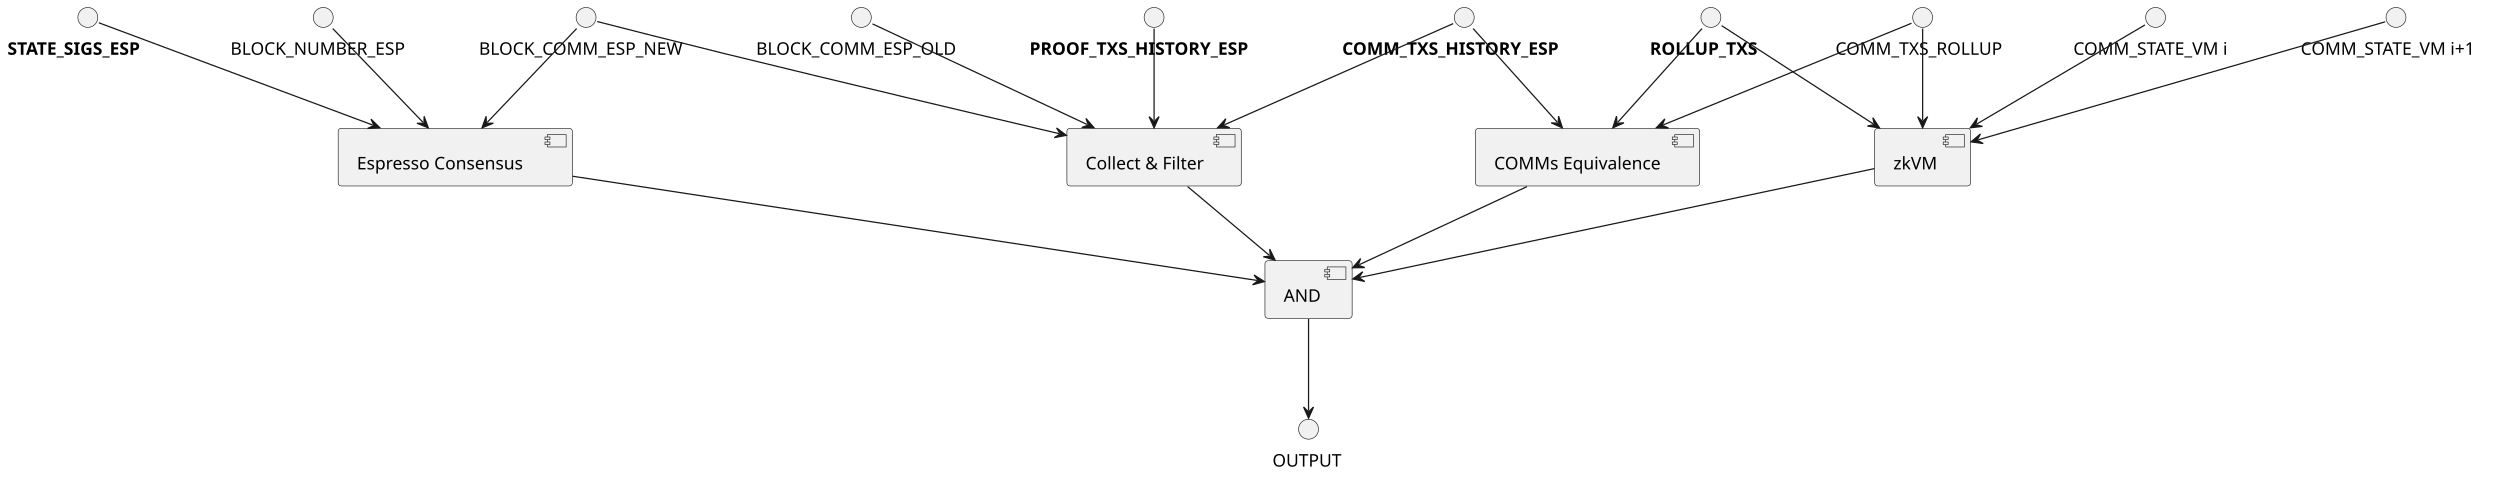
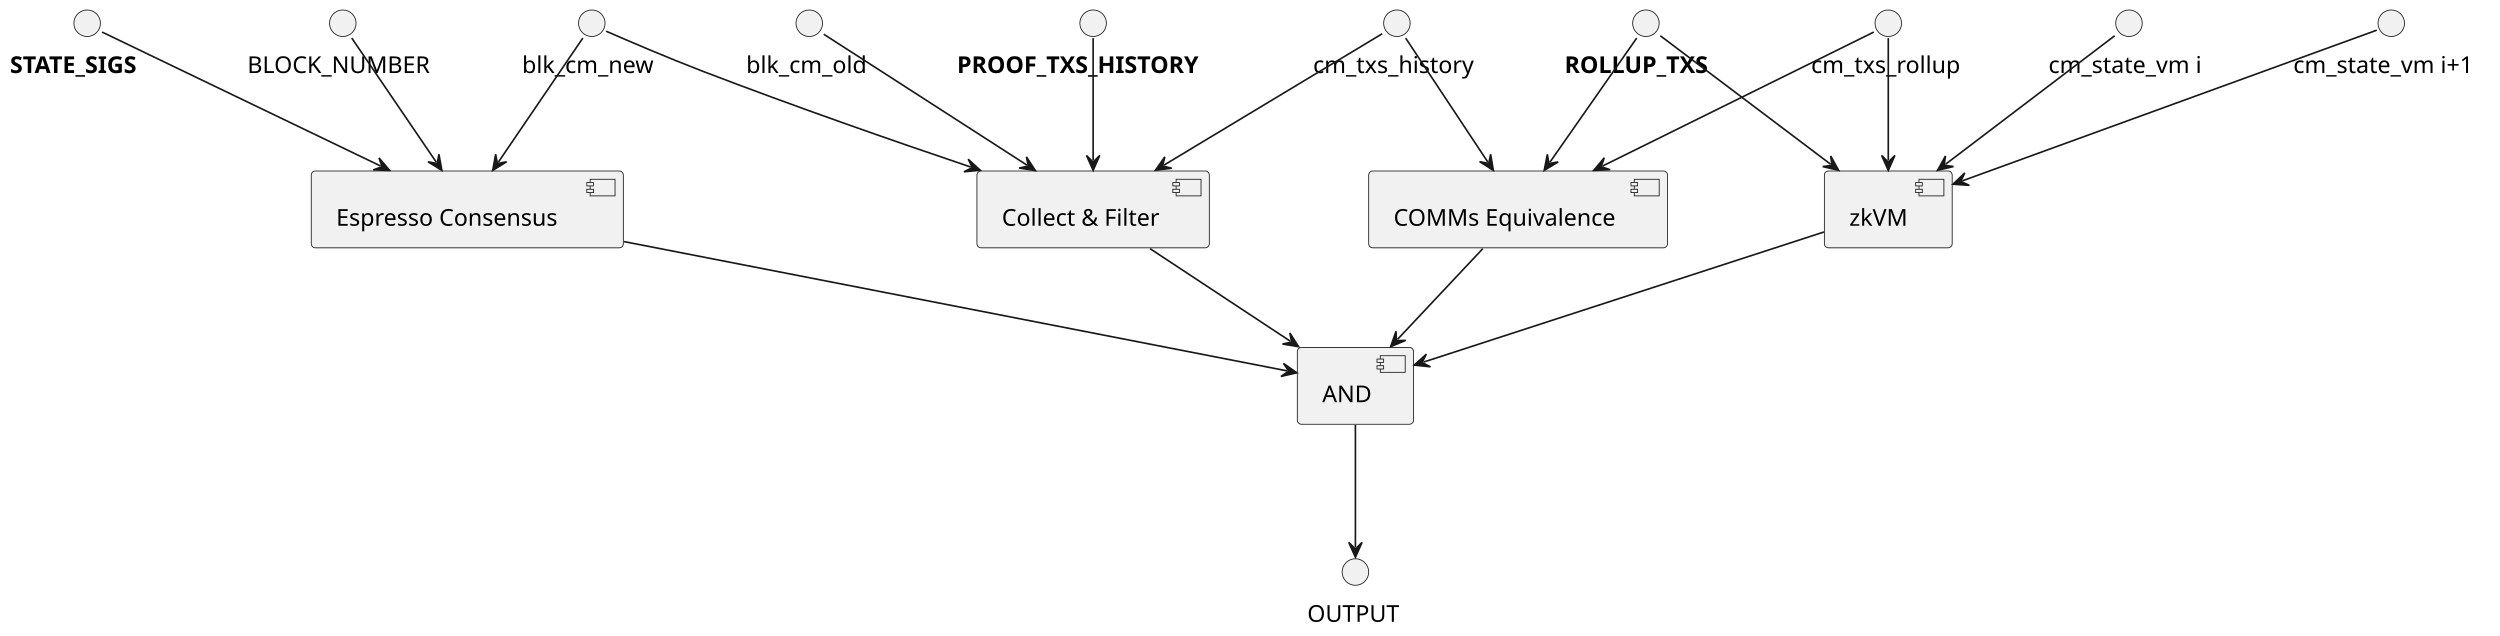
- <svg xmlns="http://www.w3.org/2000/svg" contentStyleType="text/css" height="383px" preserveAspectRatio="none" style="width:2007px;height:383px;background:#FFFFFF;" version="1.1" viewBox="0 0 2007 383" width="2007px" zoomAndPan="magnify">
+ <svg xmlns="http://www.w3.org/2000/svg" contentStyleType="text/css" height="383px" preserveAspectRatio="none" style="width:1506px;height:383px;background:#FFFFFF;" version="1.1" viewBox="0 0 1506 383" width="1506px" zoomAndPan="magnify">
  <defs />
  <g>
    <g id="elem_EspCons">
-       <rect fill="#F1F1F1" height="46.297" rx="2.5" ry="2.5" style="stroke:#181818;stroke-width:0.5;" width="188" x="271.5" y="103" />
-       <rect fill="#F1F1F1" height="10" style="stroke:#181818;stroke-width:0.5;" width="15" x="439.5" y="108" />
-       <rect fill="#F1F1F1" height="2" style="stroke:#181818;stroke-width:0.5;" width="4" x="437.5" y="110" />
-       <rect fill="#F1F1F1" height="2" style="stroke:#181818;stroke-width:0.5;" width="4" x="437.5" y="114" />
-       <text fill="#000000" font-family="sans-serif" font-size="14" lengthAdjust="spacing" textLength="148" x="286.5" y="135.995">Espresso Consensus</text>
+       <rect fill="#F1F1F1" height="46.297" rx="2.5" ry="2.5" style="stroke:#181818;stroke-width:0.5;" width="188" x="187.5" y="103" />
+       <rect fill="#F1F1F1" height="10" style="stroke:#181818;stroke-width:0.5;" width="15" x="355.5" y="108" />
+       <rect fill="#F1F1F1" height="2" style="stroke:#181818;stroke-width:0.5;" width="4" x="353.5" y="110" />
+       <rect fill="#F1F1F1" height="2" style="stroke:#181818;stroke-width:0.5;" width="4" x="353.5" y="114" />
+       <text fill="#000000" font-family="sans-serif" font-size="14" lengthAdjust="spacing" textLength="148" x="202.5" y="135.995">Espresso Consensus</text>
    </g>
    <g id="elem_CF">
-       <rect fill="#F1F1F1" height="46.297" rx="2.5" ry="2.5" style="stroke:#181818;stroke-width:0.5;" width="140" x="856.5" y="103" />
-       <rect fill="#F1F1F1" height="10" style="stroke:#181818;stroke-width:0.5;" width="15" x="976.5" y="108" />
-       <rect fill="#F1F1F1" height="2" style="stroke:#181818;stroke-width:0.5;" width="4" x="974.5" y="110" />
-       <rect fill="#F1F1F1" height="2" style="stroke:#181818;stroke-width:0.5;" width="4" x="974.5" y="114" />
-       <text fill="#000000" font-family="sans-serif" font-size="14" lengthAdjust="spacing" textLength="100" x="871.5" y="135.995">Collect &amp; Filter</text>
+       <rect fill="#F1F1F1" height="46.297" rx="2.5" ry="2.5" style="stroke:#181818;stroke-width:0.5;" width="140" x="588.5" y="103" />
+       <rect fill="#F1F1F1" height="10" style="stroke:#181818;stroke-width:0.5;" width="15" x="708.5" y="108" />
+       <rect fill="#F1F1F1" height="2" style="stroke:#181818;stroke-width:0.5;" width="4" x="706.5" y="110" />
+       <rect fill="#F1F1F1" height="2" style="stroke:#181818;stroke-width:0.5;" width="4" x="706.5" y="114" />
+       <text fill="#000000" font-family="sans-serif" font-size="14" lengthAdjust="spacing" textLength="100" x="603.5" y="135.995">Collect &amp; Filter</text>
    </g>
    <g id="elem_CE">
-       <rect fill="#F1F1F1" height="46.297" rx="2.5" ry="2.5" style="stroke:#181818;stroke-width:0.5;" width="180" x="1184.5" y="103" />
-       <rect fill="#F1F1F1" height="10" style="stroke:#181818;stroke-width:0.5;" width="15" x="1344.5" y="108" />
-       <rect fill="#F1F1F1" height="2" style="stroke:#181818;stroke-width:0.5;" width="4" x="1342.5" y="110" />
-       <rect fill="#F1F1F1" height="2" style="stroke:#181818;stroke-width:0.5;" width="4" x="1342.5" y="114" />
-       <text fill="#000000" font-family="sans-serif" font-size="14" lengthAdjust="spacing" textLength="140" x="1199.5" y="135.995">COMMs Equivalence</text>
+       <rect fill="#F1F1F1" height="46.297" rx="2.5" ry="2.5" style="stroke:#181818;stroke-width:0.5;" width="180" x="824.5" y="103" />
+       <rect fill="#F1F1F1" height="10" style="stroke:#181818;stroke-width:0.5;" width="15" x="984.5" y="108" />
+       <rect fill="#F1F1F1" height="2" style="stroke:#181818;stroke-width:0.5;" width="4" x="982.5" y="110" />
+       <rect fill="#F1F1F1" height="2" style="stroke:#181818;stroke-width:0.5;" width="4" x="982.5" y="114" />
+       <text fill="#000000" font-family="sans-serif" font-size="14" lengthAdjust="spacing" textLength="140" x="839.5" y="135.995">COMMs Equivalence</text>
    </g>
    <g id="elem_AND">
-       <rect fill="#F1F1F1" height="46.297" rx="2.5" ry="2.5" style="stroke:#181818;stroke-width:0.5;" width="70" x="1015.5" y="209.29" />
-       <rect fill="#F1F1F1" height="10" style="stroke:#181818;stroke-width:0.5;" width="15" x="1065.5" y="214.29" />
-       <rect fill="#F1F1F1" height="2" style="stroke:#181818;stroke-width:0.5;" width="4" x="1063.5" y="216.29" />
-       <rect fill="#F1F1F1" height="2" style="stroke:#181818;stroke-width:0.5;" width="4" x="1063.5" y="220.29" />
-       <text fill="#000000" font-family="sans-serif" font-size="14" lengthAdjust="spacing" textLength="30" x="1030.5" y="242.285">AND</text>
+       <rect fill="#F1F1F1" height="46.297" rx="2.5" ry="2.5" style="stroke:#181818;stroke-width:0.5;" width="70" x="781.5" y="209.29" />
+       <rect fill="#F1F1F1" height="10" style="stroke:#181818;stroke-width:0.5;" width="15" x="831.5" y="214.29" />
+       <rect fill="#F1F1F1" height="2" style="stroke:#181818;stroke-width:0.5;" width="4" x="829.5" y="216.29" />
+       <rect fill="#F1F1F1" height="2" style="stroke:#181818;stroke-width:0.5;" width="4" x="829.5" y="220.29" />
+       <text fill="#000000" font-family="sans-serif" font-size="14" lengthAdjust="spacing" textLength="30" x="796.5" y="242.285">AND</text>
    </g>
    <g id="elem_ZK">
-       <rect fill="#F1F1F1" height="46.297" rx="2.5" ry="2.5" style="stroke:#181818;stroke-width:0.5;" width="77" x="1505" y="103" />
-       <rect fill="#F1F1F1" height="10" style="stroke:#181818;stroke-width:0.5;" width="15" x="1562" y="108" />
-       <rect fill="#F1F1F1" height="2" style="stroke:#181818;stroke-width:0.5;" width="4" x="1560" y="110" />
-       <rect fill="#F1F1F1" height="2" style="stroke:#181818;stroke-width:0.5;" width="4" x="1560" y="114" />
-       <text fill="#000000" font-family="sans-serif" font-size="14" lengthAdjust="spacing" textLength="37" x="1520" y="135.995">zkVM</text>
+       <rect fill="#F1F1F1" height="46.297" rx="2.5" ry="2.5" style="stroke:#181818;stroke-width:0.5;" width="77" x="1099" y="103" />
+       <rect fill="#F1F1F1" height="10" style="stroke:#181818;stroke-width:0.5;" width="15" x="1156" y="108" />
+       <rect fill="#F1F1F1" height="2" style="stroke:#181818;stroke-width:0.5;" width="4" x="1154" y="110" />
+       <rect fill="#F1F1F1" height="2" style="stroke:#181818;stroke-width:0.5;" width="4" x="1154" y="114" />
+       <text fill="#000000" font-family="sans-serif" font-size="14" lengthAdjust="spacing" textLength="37" x="1114" y="135.995">zkVM</text>
    </g>
-     <g id="elem_BLOCK_COMM_ESP_NEW">
-       <ellipse cx="470.5" cy="14" fill="#F1F1F1" rx="8" ry="8" style="stroke:#181818;stroke-width:0.5;" />
-       <text fill="#000000" font-family="sans-serif" font-size="14" lengthAdjust="spacing" textLength="172" x="384.5" y="43.995">BLOCK_COMM_ESP_NEW</text>
+     <g id="elem_blk_cm_new">
+       <ellipse cx="356.5" cy="14" fill="#F1F1F1" rx="8" ry="8" style="stroke:#181818;stroke-width:0.5;" />
+       <text fill="#000000" font-family="sans-serif" font-size="14" lengthAdjust="spacing" textLength="84" x="314.5" y="43.995">blk_cm_new</text>
    </g>
-     <g id="elem_&lt;b&gt;STATE_SIGS_ESP&lt;/b&gt;">
-       <ellipse cx="70.5" cy="14" fill="#F1F1F1" rx="8" ry="8" style="stroke:#181818;stroke-width:0.5;" />
-       <text fill="#000000" font-family="sans-serif" font-size="14" font-weight="bold" lengthAdjust="spacing" textLength="129" x="6" y="43.995">STATE_SIGS_ESP</text>
+     <g id="elem_&lt;b&gt;STATE_SIGS&lt;/b&gt;">
+       <ellipse cx="52.5" cy="14" fill="#F1F1F1" rx="8" ry="8" style="stroke:#181818;stroke-width:0.5;" />
+       <text fill="#000000" font-family="sans-serif" font-size="14" font-weight="bold" lengthAdjust="spacing" textLength="93" x="6" y="43.995">STATE_SIGS</text>
    </g>
-     <g id="elem_BLOCK_NUMBER_ESP">
-       <ellipse cx="259.5" cy="14" fill="#F1F1F1" rx="8" ry="8" style="stroke:#181818;stroke-width:0.5;" />
-       <text fill="#000000" font-family="sans-serif" font-size="14" lengthAdjust="spacing" textLength="149" x="185" y="43.995">BLOCK_NUMBER_ESP</text>
+     <g id="elem_BLOCK_NUMBER">
+       <ellipse cx="206.5" cy="14" fill="#F1F1F1" rx="8" ry="8" style="stroke:#181818;stroke-width:0.5;" />
+       <text fill="#000000" font-family="sans-serif" font-size="14" lengthAdjust="spacing" textLength="115" x="149" y="43.995">BLOCK_NUMBER</text>
    </g>
-     <g id="elem_BLOCK_COMM_ESP_OLD">
-       <ellipse cx="691.5" cy="14" fill="#F1F1F1" rx="8" ry="8" style="stroke:#181818;stroke-width:0.5;" />
-       <text fill="#000000" font-family="sans-serif" font-size="14" lengthAdjust="spacing" textLength="169" x="607" y="43.995">BLOCK_COMM_ESP_OLD</text>
+     <g id="elem_blk_cm_old">
+       <ellipse cx="487.5" cy="14" fill="#F1F1F1" rx="8" ry="8" style="stroke:#181818;stroke-width:0.5;" />
+       <text fill="#000000" font-family="sans-serif" font-size="14" lengthAdjust="spacing" textLength="76" x="449.5" y="43.995">blk_cm_old</text>
    </g>
-     <g id="elem_&lt;b&gt;PROOF_TXS_HISTORY_ESP&lt;/b&gt;">
-       <ellipse cx="926.5" cy="14" fill="#F1F1F1" rx="8" ry="8" style="stroke:#181818;stroke-width:0.5;" />
-       <text fill="#000000" font-family="sans-serif" font-size="14" font-weight="bold" lengthAdjust="spacing" textLength="200" x="826.5" y="43.995">PROOF_TXS_HISTORY_ESP</text>
+     <g id="elem_&lt;b&gt;PROOF_TXS_HISTORY&lt;/b&gt;">
+       <ellipse cx="658.5" cy="14" fill="#F1F1F1" rx="8" ry="8" style="stroke:#181818;stroke-width:0.5;" />
+       <text fill="#000000" font-family="sans-serif" font-size="14" font-weight="bold" lengthAdjust="spacing" textLength="164" x="576.5" y="43.995">PROOF_TXS_HISTORY</text>
    </g>
    <g id="elem_&lt;b&gt;ROLLUP_TXS&lt;/b&gt;">
-       <ellipse cx="1373.5" cy="14" fill="#F1F1F1" rx="8" ry="8" style="stroke:#181818;stroke-width:0.5;" />
-       <text fill="#000000" font-family="sans-serif" font-size="14" font-weight="bold" lengthAdjust="spacing" textLength="98" x="1324.5" y="43.995">ROLLUP_TXS</text>
+       <ellipse cx="991.5" cy="14" fill="#F1F1F1" rx="8" ry="8" style="stroke:#181818;stroke-width:0.5;" />
+       <text fill="#000000" font-family="sans-serif" font-size="14" font-weight="bold" lengthAdjust="spacing" textLength="98" x="942.5" y="43.995">ROLLUP_TXS</text>
    </g>
-     <g id="elem_COMM_TXS_ROLLUP">
-       <ellipse cx="1543.5" cy="14" fill="#F1F1F1" rx="8" ry="8" style="stroke:#181818;stroke-width:0.5;" />
-       <text fill="#000000" font-family="sans-serif" font-size="14" lengthAdjust="spacing" textLength="140" x="1473.5" y="43.995">COMM_TXS_ROLLUP</text>
+     <g id="elem_cm_txs_rollup">
+       <ellipse cx="1137.5" cy="14" fill="#F1F1F1" rx="8" ry="8" style="stroke:#181818;stroke-width:0.5;" />
+       <text fill="#000000" font-family="sans-serif" font-size="14" lengthAdjust="spacing" textLength="93" x="1091" y="43.995">cm_txs_rollup</text>
    </g>
-     <g id="elem_&lt;b&gt;COMM_TXS_HISTORY_ESP&lt;/b&gt;">
-       <ellipse cx="1175.5" cy="14" fill="#F1F1F1" rx="8" ry="8" style="stroke:#181818;stroke-width:0.5;" />
-       <text fill="#000000" font-family="sans-serif" font-size="14" font-weight="bold" lengthAdjust="spacing" textLength="196" x="1077.5" y="43.995">COMM_TXS_HISTORY_ESP</text>
+     <g id="elem_cm_txs_history">
+       <ellipse cx="841.5" cy="14" fill="#F1F1F1" rx="8" ry="8" style="stroke:#181818;stroke-width:0.5;" />
+       <text fill="#000000" font-family="sans-serif" font-size="14" lengthAdjust="spacing" textLength="101" x="791" y="43.995">cm_txs_history</text>
    </g>
-     <g id="elem_COMM_STATE_VM i">
-       <ellipse cx="1730.5" cy="14" fill="#F1F1F1" rx="8" ry="8" style="stroke:#181818;stroke-width:0.5;" />
-       <text fill="#000000" font-family="sans-serif" font-size="14" lengthAdjust="spacing" textLength="132" x="1664.5" y="43.995">COMM_STATE_VM i</text>
+     <g id="elem_cm_state_vm i">
+       <ellipse cx="1282.5" cy="14" fill="#F1F1F1" rx="8" ry="8" style="stroke:#181818;stroke-width:0.5;" />
+       <text fill="#000000" font-family="sans-serif" font-size="14" lengthAdjust="spacing" textLength="97" x="1234" y="43.995">cm_state_vm i</text>
    </g>
-     <g id="elem_COMM_STATE_VM i+1">
-       <ellipse cx="1923.5" cy="14" fill="#F1F1F1" rx="8" ry="8" style="stroke:#181818;stroke-width:0.5;" />
-       <text fill="#000000" font-family="sans-serif" font-size="14" lengthAdjust="spacing" textLength="153" x="1847" y="43.995">COMM_STATE_VM i+1</text>
+     <g id="elem_cm_state_vm i+1">
+       <ellipse cx="1440.5" cy="14" fill="#F1F1F1" rx="8" ry="8" style="stroke:#181818;stroke-width:0.5;" />
+       <text fill="#000000" font-family="sans-serif" font-size="14" lengthAdjust="spacing" textLength="118" x="1381.5" y="43.995">cm_state_vm i+1</text>
    </g>
    <g id="elem_OUTPUT">
-       <ellipse cx="1050.5" cy="344.59" fill="#F1F1F1" rx="8" ry="8" style="stroke:#181818;stroke-width:0.5;" />
-       <text fill="#000000" font-family="sans-serif" font-size="14" lengthAdjust="spacing" textLength="58" x="1021.5" y="374.585">OUTPUT</text>
+       <ellipse cx="816.5" cy="344.59" fill="#F1F1F1" rx="8" ry="8" style="stroke:#181818;stroke-width:0.5;" />
+       <text fill="#000000" font-family="sans-serif" font-size="14" lengthAdjust="spacing" textLength="58" x="787.5" y="374.585">OUTPUT</text>
    </g>
-     <g id="link_BLOCK_COMM_ESP_NEW_EspCons">
-       <path d="M462.95,22.92 C447.24,39.39 414.701,73.538 391.091,98.298 " fill="none" id="BLOCK_COMM_ESP_NEW-to-EspCons" style="stroke:#181818;stroke-width:1.0;" />
-       <polygon fill="#181818" points="386.95,102.64,396.056,98.887,390.401,99.021,390.266,93.366,386.95,102.64" style="stroke:#181818;stroke-width:1.0;" />
+     <g id="link_blk_cm_new_EspCons">
+       <path d="M351.11,22.92 C339.89,39.39 317.057,72.921 300.197,97.681 " fill="none" id="blk_cm_new-to-EspCons" style="stroke:#181818;stroke-width:1.0;" />
+       <polygon fill="#181818" points="296.82,102.64,305.192,97.452,299.634,98.507,298.579,92.95,296.82,102.64" style="stroke:#181818;stroke-width:1.0;" />
    </g>
-     <g id="link_&lt;b&gt;STATE_SIGS_ESP&lt;/b&gt;_EspCons">
-       <path d="M79.33,18.29 C112.45,30.66 225.559,72.891 299.279,100.421 " fill="none" id="&lt;b&gt;STATE_SIGS_ESP&lt;/b&gt;-to-EspCons" style="stroke:#181818;stroke-width:1.0;" />
-       <polygon fill="#181818" points="304.9,102.52,297.868,95.624,300.216,100.771,295.069,103.119,304.9,102.52" style="stroke:#181818;stroke-width:1.0;" />
+     <g id="link_&lt;b&gt;STATE_SIGS&lt;/b&gt;_EspCons">
+       <path d="M61.48,19.31 C89.84,32.96 173.543,73.22 229.273,100.02 " fill="none" id="&lt;b&gt;STATE_SIGS&lt;/b&gt;-to-EspCons" style="stroke:#181818;stroke-width:1.0;" />
+       <polygon fill="#181818" points="234.68,102.62,228.303,95.115,230.174,100.453,224.836,102.324,234.68,102.62" style="stroke:#181818;stroke-width:1.0;" />
    </g>
-     <g id="link_BLOCK_NUMBER_ESP_EspCons">
-       <path d="M267.12,22.92 C282.98,39.39 315.848,73.558 339.688,98.318 " fill="none" id="BLOCK_NUMBER_ESP-to-EspCons" style="stroke:#181818;stroke-width:1.0;" />
-       <polygon fill="#181818" points="343.85,102.64,340.489,93.382,340.382,99.038,334.726,98.931,343.85,102.64" style="stroke:#181818;stroke-width:1.0;" />
+     <g id="link_BLOCK_NUMBER_EspCons">
+       <path d="M211.89,22.92 C223.11,39.39 245.943,72.921 262.803,97.681 " fill="none" id="BLOCK_NUMBER-to-EspCons" style="stroke:#181818;stroke-width:1.0;" />
+       <polygon fill="#181818" points="266.18,102.64,264.421,92.95,263.366,98.507,257.808,97.452,266.18,102.64" style="stroke:#181818;stroke-width:1.0;" />
    </g>
-     <g id="link_BLOCK_COMM_ESP_OLD_CF">
-       <path d="M700.43,19.18 C729.18,32.66 815.437,73.083 872.837,99.993 " fill="none" id="BLOCK_COMM_ESP_OLD-to-CF" style="stroke:#181818;stroke-width:1.0;" />
-       <polygon fill="#181818" points="878.27,102.54,871.819,95.098,873.743,100.418,868.423,102.341,878.27,102.54" style="stroke:#181818;stroke-width:1.0;" />
+     <g id="link_blk_cm_old_CF">
+       <path d="M496.22,20.61 C519.36,35.52 578.286,73.47 618.656,99.48 " fill="none" id="blk_cm_old-to-CF" style="stroke:#181818;stroke-width:1.0;" />
+       <polygon fill="#181818" points="623.7,102.73,618.301,94.493,619.497,100.022,613.968,101.218,623.7,102.73" style="stroke:#181818;stroke-width:1.0;" />
    </g>
-     <g id="link_BLOCK_COMM_ESP_NEW_CF">
-       <path d="M479.41,17.29 C498.24,22.12 543.47,33.67 581.5,43 C676.43,66.27 780.449,90.898 850.219,107.288 " fill="none" id="BLOCK_COMM_ESP_NEW-to-CF" style="stroke:#181818;stroke-width:1.0;" />
-       <polygon fill="#181818" points="856.06,108.66,848.213,102.708,851.192,107.517,846.384,110.496,856.06,108.66" style="stroke:#181818;stroke-width:1.0;" />
+     <g id="link_blk_cm_new_CF">
+       <path d="M365.11,18.79 C377.8,24.33 402.31,34.87 423.5,43 C479.29,64.38 537.676,84.708 584.806,100.648 " fill="none" id="blk_cm_new-to-CF" style="stroke:#181818;stroke-width:1.0;" />
+       <polygon fill="#181818" points="590.49,102.57,583.246,95.897,585.754,100.968,580.683,103.476,590.49,102.57" style="stroke:#181818;stroke-width:1.0;" />
    </g>
-     <g id="link_&lt;b&gt;PROOF_TXS_HISTORY_ESP&lt;/b&gt;_CF">
-       <path d="M926.5,22.92 C926.5,39.39 926.5,71.88 926.5,96.64 " fill="none" id="&lt;b&gt;PROOF_TXS_HISTORY_ESP&lt;/b&gt;-to-CF" style="stroke:#181818;stroke-width:1.0;" />
-       <polygon fill="#181818" points="926.5,102.64,930.5,93.64,926.5,97.64,922.5,93.64,926.5,102.64" style="stroke:#181818;stroke-width:1.0;" />
+     <g id="link_&lt;b&gt;PROOF_TXS_HISTORY&lt;/b&gt;_CF">
+       <path d="M658.5,22.92 C658.5,39.39 658.5,71.88 658.5,96.64 " fill="none" id="&lt;b&gt;PROOF_TXS_HISTORY&lt;/b&gt;-to-CF" style="stroke:#181818;stroke-width:1.0;" />
+       <polygon fill="#181818" points="658.5,102.64,662.5,93.64,658.5,97.64,654.5,93.64,658.5,102.64" style="stroke:#181818;stroke-width:1.0;" />
    </g>
    <g id="link_&lt;b&gt;ROLLUP_TXS&lt;/b&gt;_CE">
-       <path d="M1366.38,22.92 C1351.57,39.39 1320.991,73.418 1298.731,98.178 " fill="none" id="&lt;b&gt;ROLLUP_TXS&lt;/b&gt;-to-CE" style="stroke:#181818;stroke-width:1.0;" />
-       <polygon fill="#181818" points="1294.72,102.64,1303.712,98.621,1298.063,98.922,1297.763,93.273,1294.72,102.64" style="stroke:#181818;stroke-width:1.0;" />
+       <path d="M985.96,22.92 C974.44,39.39 950.978,72.963 933.668,97.723 " fill="none" id="&lt;b&gt;ROLLUP_TXS&lt;/b&gt;-to-CE" style="stroke:#181818;stroke-width:1.0;" />
+       <polygon fill="#181818" points="930.23,102.64,938.665,97.556,933.095,98.542,932.109,92.972,930.23,102.64" style="stroke:#181818;stroke-width:1.0;" />
    </g>
    <g id="link_&lt;b&gt;ROLLUP_TXS&lt;/b&gt;_ZK">
-       <path d="M1382.16,20.61 C1405.17,35.52 1463.735,73.457 1503.865,99.467 " fill="none" id="&lt;b&gt;ROLLUP_TXS&lt;/b&gt;-to-ZK" style="stroke:#181818;stroke-width:1.0;" />
-       <polygon fill="#181818" points="1508.9,102.73,1503.523,94.478,1504.704,100.01,1499.172,101.192,1508.9,102.73" style="stroke:#181818;stroke-width:1.0;" />
+       <path d="M1000.2,21.56 C1020.88,37.16 1069.03,73.486 1102.8,98.966 " fill="none" id="&lt;b&gt;ROLLUP_TXS&lt;/b&gt;-to-ZK" style="stroke:#181818;stroke-width:1.0;" />
+       <polygon fill="#181818" points="1107.59,102.58,1102.815,93.966,1103.599,99.569,1097.996,100.352,1107.59,102.58" style="stroke:#181818;stroke-width:1.0;" />
    </g>
-     <g id="link_COMM_TXS_ROLLUP_CE">
-       <path d="M1534.55,18.66 C1503.14,31.52 1401.822,73.006 1335.253,100.266 " fill="none" id="COMM_TXS_ROLLUP-to-CE" style="stroke:#181818;stroke-width:1.0;" />
-       <polygon fill="#181818" points="1329.7,102.54,1339.545,102.831,1334.327,100.645,1336.513,95.428,1329.7,102.54" style="stroke:#181818;stroke-width:1.0;" />
+     <g id="link_cm_txs_rollup_CE">
+       <path d="M1128.76,19.31 C1101.14,32.96 1019.75,73.164 965.47,99.964 " fill="none" id="cm_txs_rollup-to-CE" style="stroke:#181818;stroke-width:1.0;" />
+       <polygon fill="#181818" points="960.09,102.62,969.931,102.222,964.573,100.406,966.389,95.049,960.09,102.62" style="stroke:#181818;stroke-width:1.0;" />
    </g>
-     <g id="link_&lt;b&gt;COMM_TXS_HISTORY_ESP&lt;/b&gt;_CE">
-       <path d="M1182.62,22.92 C1197.43,39.39 1228.009,73.418 1250.269,98.178 " fill="none" id="&lt;b&gt;COMM_TXS_HISTORY_ESP&lt;/b&gt;-to-CE" style="stroke:#181818;stroke-width:1.0;" />
-       <polygon fill="#181818" points="1254.28,102.64,1251.237,93.273,1250.937,98.922,1245.288,98.621,1254.28,102.64" style="stroke:#181818;stroke-width:1.0;" />
+     <g id="link_cm_txs_history_CE">
+       <path d="M846.75,22.92 C857.67,39.39 879.854,72.88 896.274,97.64 " fill="none" id="cm_txs_history-to-CE" style="stroke:#181818;stroke-width:1.0;" />
+       <polygon fill="#181818" points="899.59,102.64,897.949,92.929,896.827,98.473,891.282,97.35,899.59,102.64" style="stroke:#181818;stroke-width:1.0;" />
    </g>
-     <g id="link_&lt;b&gt;COMM_TXS_HISTORY_ESP&lt;/b&gt;_CF">
-       <path d="M1166.64,18.92 C1136.84,32.1 1044.167,73.093 982.957,100.172 " fill="none" id="&lt;b&gt;COMM_TXS_HISTORY_ESP&lt;/b&gt;-to-CF" style="stroke:#181818;stroke-width:1.0;" />
-       <polygon fill="#181818" points="977.47,102.6,987.319,102.617,982.043,100.577,984.082,95.301,977.47,102.6" style="stroke:#181818;stroke-width:1.0;" />
+     <g id="link_cm_txs_history_CF">
+       <path d="M832.67,20.31 C808.4,34.92 744.701,73.266 701.181,99.456 " fill="none" id="cm_txs_history-to-CF" style="stroke:#181818;stroke-width:1.0;" />
+       <polygon fill="#181818" points="696.04,102.55,705.814,101.337,700.324,99.972,701.689,94.482,696.04,102.55" style="stroke:#181818;stroke-width:1.0;" />
    </g>
-     <g id="link_COMM_STATE_VM i_ZK">
-       <path d="M1721.98,20.02 C1697.61,34.37 1631.71,73.185 1586.94,99.555 " fill="none" id="COMM_STATE_VM i-to-ZK" style="stroke:#181818;stroke-width:1.0;" />
-       <polygon fill="#181818" points="1581.77,102.6,1591.555,101.479,1586.078,100.062,1587.495,94.586,1581.77,102.6" style="stroke:#181818;stroke-width:1.0;" />
+     <g id="link_cm_state_vm i_ZK">
+       <path d="M1273.86,21.56 C1253.32,37.16 1205.518,73.47 1171.978,98.95 " fill="none" id="cm_state_vm i-to-ZK" style="stroke:#181818;stroke-width:1.0;" />
+       <polygon fill="#181818" points="1167.2,102.58,1176.786,100.321,1171.181,99.555,1171.947,93.951,1167.2,102.58" style="stroke:#181818;stroke-width:1.0;" />
    </g>
-     <g id="link_COMM_STATE_VM i+1_ZK">
-       <path d="M1914.85,17.5 C1870.6,30.33 1674.123,87.279 1588.133,112.209 " fill="none" id="COMM_STATE_VM i+1-to-ZK" style="stroke:#181818;stroke-width:1.0;" />
-       <polygon fill="#181818" points="1582.37,113.88,1592.128,115.216,1587.172,112.488,1589.9,107.532,1582.37,113.88" style="stroke:#181818;stroke-width:1.0;" />
+     <g id="link_cm_state_vm i+1_ZK">
+       <path d="M1431.76,18.17 C1394.5,31.72 1253.249,83.07 1182.129,108.92 " fill="none" id="cm_state_vm i+1-to-ZK" style="stroke:#181818;stroke-width:1.0;" />
+       <polygon fill="#181818" points="1176.49,110.97,1186.315,111.655,1181.189,109.262,1183.582,104.136,1176.49,110.97" style="stroke:#181818;stroke-width:1.0;" />
    </g>
-     <g id="link_COMM_TXS_ROLLUP_ZK">
-       <path d="M1543.5,22.92 C1543.5,39.39 1543.5,71.88 1543.5,96.64 " fill="none" id="COMM_TXS_ROLLUP-to-ZK" style="stroke:#181818;stroke-width:1.0;" />
-       <polygon fill="#181818" points="1543.5,102.64,1547.5,93.64,1543.5,97.64,1539.5,93.64,1543.5,102.64" style="stroke:#181818;stroke-width:1.0;" />
+     <g id="link_cm_txs_rollup_ZK">
+       <path d="M1137.5,22.92 C1137.5,39.39 1137.5,71.88 1137.5,96.64 " fill="none" id="cm_txs_rollup-to-ZK" style="stroke:#181818;stroke-width:1.0;" />
+       <polygon fill="#181818" points="1137.5,102.64,1141.5,93.64,1137.5,97.64,1133.5,93.64,1137.5,102.64" style="stroke:#181818;stroke-width:1.0;" />
    </g>
    <g id="link_EspCons_AND">
-       <path d="M459.67,141.48 C613.69,164.93 906.668,209.537 1009.108,225.137 " fill="none" id="EspCons-to-AND" style="stroke:#181818;stroke-width:1.0;" />
-       <polygon fill="#181818" points="1015.04,226.04,1006.745,220.731,1010.097,225.287,1005.54,228.639,1015.04,226.04" style="stroke:#181818;stroke-width:1.0;" />
+       <path d="M375.92,145.55 C496.66,169.09 693.951,207.552 775.341,223.422 " fill="none" id="EspCons-to-AND" style="stroke:#181818;stroke-width:1.0;" />
+       <polygon fill="#181818" points="781.23,224.57,773.162,218.922,776.322,223.613,771.631,226.774,781.23,224.57" style="stroke:#181818;stroke-width:1.0;" />
    </g>
    <g id="link_ZK_AND">
-       <path d="M1504.82,135.33 C1411.63,155.04 1181.7,203.688 1091.87,222.688 " fill="none" id="ZK-to-AND" style="stroke:#181818;stroke-width:1.0;" />
-       <polygon fill="#181818" points="1086,223.93,1095.633,225.981,1090.892,222.895,1093.977,218.154,1086,223.93" style="stroke:#181818;stroke-width:1.0;" />
+       <path d="M1098.78,139.73 C1035.91,160.15 918.286,198.365 857.616,218.085 " fill="none" id="ZK-to-AND" style="stroke:#181818;stroke-width:1.0;" />
+       <polygon fill="#181818" points="851.91,219.94,861.706,220.962,856.665,218.394,859.233,213.354,851.91,219.94" style="stroke:#181818;stroke-width:1.0;" />
    </g>
    <g id="link_CE_AND">
-       <path d="M1225.9,149.78 C1183.69,169.43 1129.02,194.889 1091.26,212.459 " fill="none" id="CE-to-AND" style="stroke:#181818;stroke-width:1.0;" />
-       <polygon fill="#181818" points="1085.82,214.99,1095.667,214.82,1090.353,212.881,1092.292,207.566,1085.82,214.99" style="stroke:#181818;stroke-width:1.0;" />
+       <path d="M893.24,149.78 C876.8,167.27 858.259,186.998 841.829,204.478 " fill="none" id="CE-to-AND" style="stroke:#181818;stroke-width:1.0;" />
+       <polygon fill="#181818" points="837.72,208.85,846.799,205.032,841.144,205.207,840.969,199.553,837.72,208.85" style="stroke:#181818;stroke-width:1.0;" />
    </g>
    <g id="link_CF_AND">
-       <path d="M953.41,149.78 C974.21,167.27 998.268,187.509 1019.058,204.989 " fill="none" id="CF-to-AND" style="stroke:#181818;stroke-width:1.0;" />
-       <polygon fill="#181818" points="1023.65,208.85,1019.336,199.996,1019.823,205.632,1014.187,206.12,1023.65,208.85" style="stroke:#181818;stroke-width:1.0;" />
+       <path d="M692.78,149.78 C719.29,167.27 750.793,188.065 777.273,205.544 " fill="none" id="CF-to-AND" style="stroke:#181818;stroke-width:1.0;" />
+       <polygon fill="#181818" points="782.28,208.85,776.973,200.554,778.107,206.095,772.565,207.23,782.28,208.85" style="stroke:#181818;stroke-width:1.0;" />
    </g>
    <g id="link_AND_OUTPUT">
-       <path d="M1050.5,256 C1050.5,280.8 1050.5,313.3 1050.5,329.73 " fill="none" id="AND-to-OUTPUT" style="stroke:#181818;stroke-width:1.0;" />
-       <polygon fill="#181818" points="1050.5,335.73,1054.5,326.73,1050.5,330.73,1046.5,326.73,1050.5,335.73" style="stroke:#181818;stroke-width:1.0;" />
+       <path d="M816.5,256 C816.5,280.8 816.5,313.3 816.5,329.73 " fill="none" id="AND-to-OUTPUT" style="stroke:#181818;stroke-width:1.0;" />
+       <polygon fill="#181818" points="816.5,335.73,820.5,326.73,816.5,330.73,812.5,326.73,816.5,335.73" style="stroke:#181818;stroke-width:1.0;" />
    </g>
  </g>
</svg>
